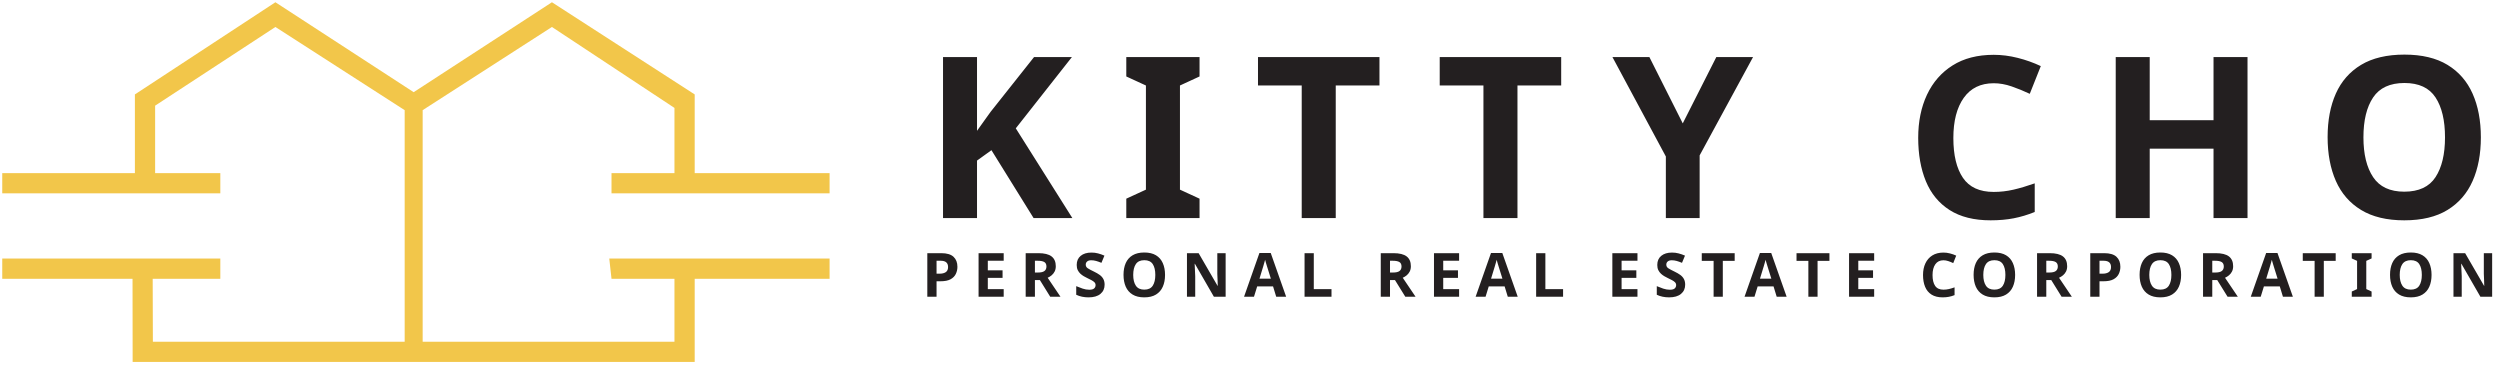
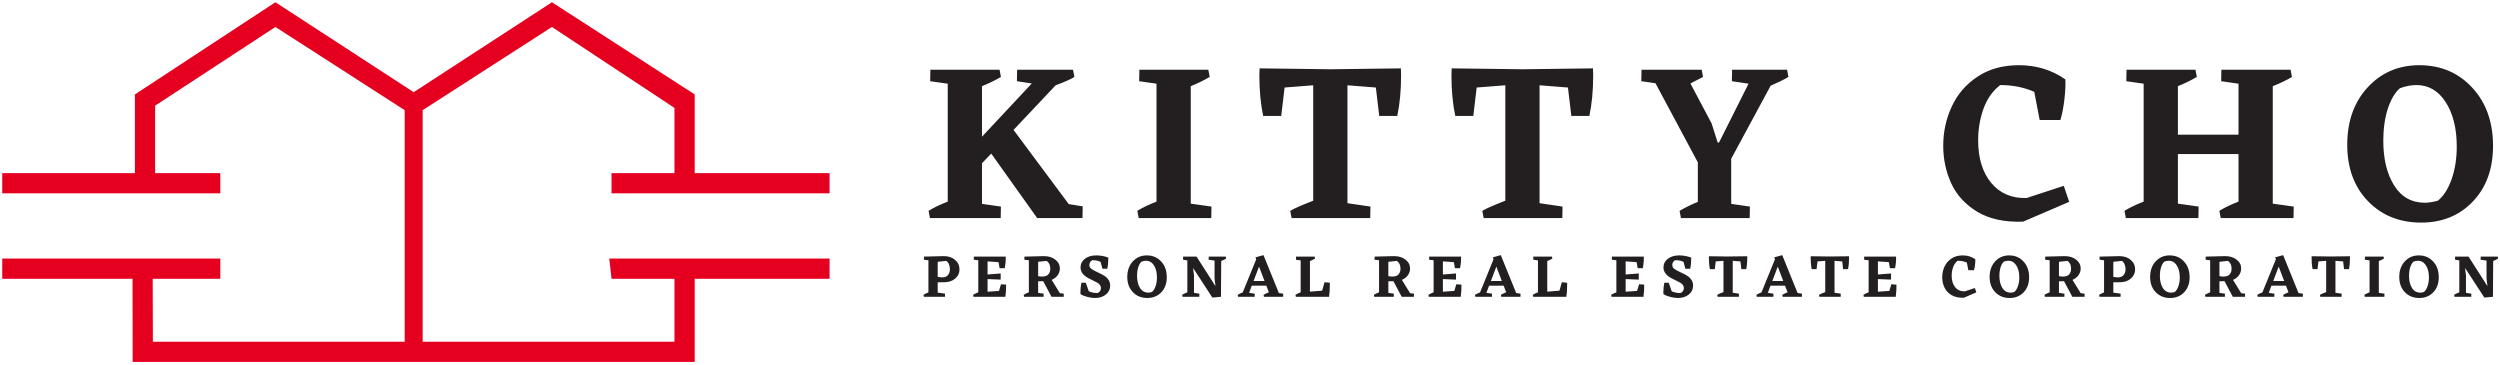
- <svg xmlns="http://www.w3.org/2000/svg" id="id" version="1.1" viewBox="0 0 1112 162" xml:space="preserve" fill="#231f20">
-   <g>
-     <path d="m1 115h97v9h-30.083l0.083 28h112v-103l-57.5-37-53.5 35v30h29v9h-97v-9h59v-35l62.5-41 61.5 40 61.5-40 63.5 41v35h60v9h-97v-9h28v-29l-54.5-36-57.5 37v103h112v-28h-28l-1-9h98v9h-60v37h-250l-0.048-37h-57.952z" fill="#f2c64a" />
-     <text transform="scale(.9997 1.0003)" x="410.55" y="96.966" font-family="'Mirantz W05 t'" font-size="100.26px" letter-spacing="20.8px" stroke-width="8.355" xml:space="preserve">
-       <tspan x="410.55" y="96.966" font-family="Eczar" font-weight="600" letter-spacing="20.8px" stroke-width="8.355">KITTY CHO</tspan>
-     </text>
-     <text x="410.033" y="132" font-family="Eczar" font-size="27.149px" font-weight="600" letter-spacing="5.75px" stroke-width="1.018" xml:space="preserve">
-       <tspan x="410.033" y="132" letter-spacing="5.75px" stroke-width="1.018">PERSONAL REAL ESTATE CORPORATION</tspan>
-     </text>
-   </g>
+ <svg xmlns="http://www.w3.org/2000/svg" id="id" fill="#231f20" viewBox="0 0 1112 162">
+   <path d="M1 115h97v9H67.917L68 152h112V49l-57.5-37L69 47v30h29v9H1v-9h59V42l62.5-41L184 41l61.5-40L309 42v35h60v9h-97v-9h28V48l-54.5-36L188 49v103h112v-28h-28l-1-9h98v9h-60v37H59l-.048-37H1z" fill="#e60020" />
+   <path d="M417.09 125.57v4.588l3.258.462-.027 1.384h-9.394l-.163-.868q.842-.516 2.2-1.086v-14.28l-2.01-.245.028-1.384 8.769-.218q3.149 0 5.077 1.684 1.954 1.656 1.954 4.208 0 2.416-1.846 4.045t-4.751 1.683zm0-9.122v6.706q1.086.217 2.09.217 1.657 0 2.498-1.032.842-1.059.842-2.579 0-1.167-.435-2.226-.434-1.059-1.221-1.493zm30.428 10.154q.054 2.66-.326 5.402h-14.199l-.163-.868q.788-.516 2.308-1.113V115.77l-2.009-.245.027-1.384h14.172q.136 2.226-.434 5.158h-2.28l-.462-2.688-4.887-.353v5.837l5.837-.461v2.742l-5.837-.245v5.62l5.077-.353.896-2.959zm25.65 4.018l-.027 1.384h-5.43l-3.692-6.923-2.254.028v5.158l2.444.353-.028 1.385h-8.687l-.163-.87q.787-.515 2.308-1.112V115.77l-2.01-.245.028-1.384 8.66-.217q3.122 0 5.104 1.574 2.01 1.575 2.01 3.937 0 1.602-.978 2.986-.977 1.358-2.66 2.063l3.637 5.919zm-11.403-7.792q.923.19 1.765.19 1.927 0 2.769-.977.869-.978.869-2.525 0-2.39-1.63-3.475l-3.773.407zm32.03 4.262q0 2.417-1.928 3.937-1.9 1.52-4.805 1.52-1.575 0-3.42-.488-1.847-.462-3.042-1.25l-.027-.76q0-2.253.435-4.289h1.954l1.33 3.801q1.711.787 3.91.787 1.493-.705 1.493-2.28 0-1.439-1.764-2.416l-4.073-2.064q-3.23-1.846-3.23-4.642 0-2.362 1.954-3.855 1.955-1.494 5.023-1.494 2.715 0 5.375.978 0 2.878-.461 4.968h-2.172l-.787-3.04q-1.575-.815-3.774-.76-1.249.786-1.249 2.198 0 .815.706 1.493.733.652 2.932 1.657 2.226 1.004 3.258 1.737 1.059.706 1.71 1.765.652 1.031.652 2.497zm16.311-13.493q3.882 0 6.38 2.715 2.498 2.688 2.498 7.005 0 4.154-2.444 6.706-2.416 2.524-6.217 2.524-3.91 0-6.407-2.579-2.498-2.579-2.498-6.787 0-4.235 2.444-6.896 2.47-2.687 6.244-2.687zm-2.335 2.77q-.896.76-1.466 2.47-.543 1.71-.543 3.855 0 3.285 1.303 5.376 1.304 2.09 3.72 2.09.624 0 1.547-.244 1.032-.814 1.656-2.579.625-1.765.625-3.937 0-3.285-1.33-5.348-1.33-2.063-3.53-2.063-.923 0-1.982.38zm37.623-1.358q-.841.516-2.199 1.086l-.109 15.91-3.828.352-8.579-13.167.408 3.34v7.737l2.389.353-.027 1.385h-7.466l-.163-.87q.787-.515 2.307-1.112v-14.2l-1.9-.298.027-1.385h6.027l-.027.028 8.389 13.113-.407-3.448v-7.928l-2.634-.38.028-1.384h7.601zm25.38 15.611l-.028 1.385h-8.552l-.163-.869q.76-.461 2.362-1.14l-1.14-2.932h-6.462l-1.194 3.203 2.498.353-.028 1.385h-7.384l-.163-.869q.814-.516 2.253-1.086l6-14.742-.325-.842 3.556-.977 6.842 16.86zm-8.308-5.62l-2.444-6.407L557.58 125zm29.044 1.738q0 3.258-.353 5.267h-14.77l-.162-.869q.787-.516 2.307-1.113v-14.199l-2.09-.299.027-1.384h8.308l.163.869q-1.005.597-2.28 1.113v13.602l5.429-.435 1.059-3.746 2.362.217zm37.427 3.882l-.028 1.385h-5.43l-3.692-6.923-2.253.027v5.158l2.443.353-.027 1.385h-8.688l-.162-.869q.787-.516 2.307-1.113V115.77l-2.009-.244.027-1.385 8.66-.217q3.123 0 5.105 1.575 2.009 1.574 2.009 3.936 0 1.602-.977 2.987-.978 1.357-2.661 2.063l3.638 5.918zm-11.403-7.792q.923.19 1.764.19 1.928 0 2.77-.977.868-.977.868-2.525 0-2.389-1.629-3.475l-3.773.407zm32.519 3.774q.054 2.66-.326 5.403h-14.2l-.162-.869q.787-.516 2.308-1.113V115.77l-2.01-.244.028-1.385h14.172q.136 2.226-.435 5.158h-2.28l-.462-2.688-4.886-.352v5.837l5.837-.462v2.742l-5.837-.244v5.62l5.076-.353.896-2.96zm26.275 4.018l-.028 1.385h-8.551l-.163-.869q.76-.462 2.362-1.14l-1.14-2.932h-6.462l-1.195 3.203 2.498.353-.027 1.385h-7.385l-.163-.869q.815-.516 2.254-1.086l6-14.742-.326-.842 3.556-.977 6.842 16.86zM668.02 125l-2.443-6.407-2.444 6.407zm29.044 1.738q0 3.258-.353 5.267h-14.769l-.163-.869q.788-.516 2.308-1.113v-14.2l-2.09-.298.027-1.384h8.307l.163.868q-1.004.598-2.28 1.114v13.602l5.43-.435 1.058-3.746 2.362.217zm34.278-.136q.054 2.66-.326 5.403h-14.199l-.163-.869q.788-.516 2.308-1.113V115.77l-2.009-.244.027-1.385h14.172q.136 2.226-.434 5.158h-2.28l-.462-2.688-4.887-.352v5.837l5.837-.462v2.742l-5.837-.244v5.62l5.077-.353.896-2.96zm21.741.489q0 2.416-1.928 3.936-1.9 1.52-4.805 1.52-1.575 0-3.42-.488-1.847-.461-3.041-1.249l-.028-.76q0-2.253.435-4.29h1.954l1.33 3.801q1.711.788 3.91.788 1.493-.706 1.493-2.28 0-1.44-1.764-2.417l-4.073-2.063q-3.23-1.846-3.23-4.643 0-2.362 1.954-3.855 1.955-1.493 5.023-1.493 2.715 0 5.375.977 0 2.878-.461 4.968h-2.172l-.787-3.04q-1.575-.815-3.774-.76-1.249.787-1.249 2.199 0 .814.706 1.493.733.651 2.932 1.656 2.226 1.004 3.258 1.737 1.059.706 1.71 1.765.652 1.032.652 2.498zm24.076-13.113l.027.787q0 2.797-.461 4.941h-2.172l-.408-3.42-3.42-.272v14.199l2.769.407-.027 1.385h-9.475l-.163-.869q.597-.38 2.769-1.222v-13.9l-3.448.272-.407 3.42h-2.172q-.462-2.144-.462-4.94l.028-.788 8.551.109zm24.347 16.642l-.027 1.384h-8.552l-.163-.868q.76-.462 2.362-1.14l-1.14-2.933h-6.462l-1.194 3.204 2.497.353-.027 1.384h-7.384l-.163-.868q.814-.516 2.253-1.086l6-14.742-.326-.842 3.557-.977 6.841 16.86zm-8.308-5.62l-2.443-6.407-2.443 6.407zm29.234-11.022l.028.787q0 2.797-.462 4.941h-2.172l-.407-3.42-3.42-.272v14.2l2.768.406-.027 1.385h-9.475l-.163-.869q.598-.38 2.77-1.221v-13.9l-3.448.271-.408 3.42h-2.172q-.461-2.144-.461-4.94l.027-.788 8.552.109zm21.116 12.624q.055 2.66-.325 5.403h-14.2l-.162-.87q.787-.515 2.307-1.112V115.77l-2.009-.245.028-1.384h14.172q.135 2.226-.435 5.158h-2.28l-.462-2.688-4.887-.353v5.837l5.837-.461v2.742l-5.837-.244v5.62l5.077-.354.896-2.959zm35.527 3.448l-5.565 2.389q-3.34.109-5.511-1.195-2.145-1.303-3.123-3.393-.977-2.118-.977-4.561 0-2.498 1.032-4.724t3.095-3.584q2.063-1.384 4.995-1.384 3.15 0 5.593 1.71.054.869-.109 2.335t-.488 2.552h-2.498l-.652-3.394q-1.873-.814-4.1-.814-1.33 1.004-2.008 2.823-.652 1.82-.652 3.828 0 3.231 1.575 5.131t4.262 1.82l4.48-1.467zm14.601-16.452q3.883 0 6.38 2.715 2.498 2.688 2.498 7.004 0 4.154-2.443 6.706-2.417 2.525-6.217 2.525-3.91 0-6.408-2.58-2.497-2.578-2.497-6.786 0-4.236 2.443-6.896 2.47-2.688 6.244-2.688zm-2.334 2.77q-.896.76-1.466 2.47-.543 1.71-.543 3.855 0 3.285 1.303 5.375t3.72 2.09q.624 0 1.547-.243 1.031-.815 1.656-2.58.624-1.764.624-3.936 0-3.285-1.33-5.349-1.33-2.063-3.53-2.063-.923 0-1.981.38zm35.885 14.252l-.028 1.385h-5.43l-3.692-6.923-2.253.027v5.158l2.443.353-.027 1.385h-8.687l-.163-.869q.787-.516 2.307-1.113V115.77l-2.009-.244.028-1.385 8.66-.217q3.122 0 5.104 1.574 2.009 1.575 2.009 3.937 0 1.602-.977 2.986-.978 1.358-2.66 2.064l3.637 5.918zm-11.403-7.792q.923.19 1.764.19 1.928 0 2.77-.977.868-.977.868-2.525 0-2.389-1.629-3.475l-3.773.407zm24.184 2.742v4.589l3.257.461-.027 1.385h-9.393l-.163-.87q.841-.515 2.199-1.085v-14.28l-2.01-.244.028-1.385 8.77-.217q3.149 0 5.076 1.683 1.955 1.656 1.955 4.208 0 2.416-1.846 4.045-1.846 1.63-4.751 1.683zm0-9.122v6.706q1.086.217 2.09.217 1.656 0 2.498-1.031.841-1.06.841-2.58 0-1.167-.434-2.226t-1.222-1.493zm25.053-2.85q3.882 0 6.38 2.715 2.497 2.687 2.497 7.004 0 4.154-2.443 6.706-2.416 2.525-6.217 2.525-3.91 0-6.407-2.58-2.498-2.579-2.498-6.787 0-4.235 2.443-6.896 2.47-2.687 6.245-2.687zm-2.335 2.769q-.896.76-1.466 2.47-.543 1.71-.543 3.856 0 3.285 1.303 5.375t3.72 2.09q.624 0 1.547-.244 1.032-.814 1.656-2.579.624-1.765.624-3.937 0-3.285-1.33-5.348-1.33-2.063-3.53-2.063-.922 0-1.981.38zm35.885 14.253l-.027 1.384h-5.43l-3.692-6.923-2.254.028v5.158l2.443.353-.027 1.384h-8.687l-.163-.868q.787-.516 2.307-1.113V115.77l-2.009-.245.028-1.384 8.66-.218q3.122 0 5.104 1.575 2.01 1.575 2.01 3.937 0 1.601-.978 2.986-.978 1.357-2.66 2.063l3.637 5.919zm-11.403-7.792q.923.19 1.765.19 1.927 0 2.769-.977.868-.978.868-2.525 0-2.39-1.628-3.475l-3.774.407zm37.107 7.792l-.027 1.384h-8.552l-.163-.868q.76-.462 2.362-1.14l-1.14-2.933h-6.462l-1.194 3.204 2.497.353-.027 1.384h-7.384l-.163-.868q.814-.516 2.253-1.086l6-14.742-.326-.842 3.557-.977 6.841 16.86zm-8.308-5.62l-2.443-6.407-2.444 6.407zm29.234-11.022l.027.787q0 2.797-.461 4.941h-2.172l-.407-3.42-3.421-.272v14.2l2.769.406-.027 1.385h-9.475l-.163-.869q.597-.38 2.77-1.221v-13.9l-3.449.271-.407 3.42h-2.172q-.461-2.144-.461-4.94l.027-.788 8.552.109zm15.361 16.642l-.027 1.385h-8.742l-.163-.87q.788-.515 2.308-1.112v-14.2l-2.09-.298.027-1.384h8.307l.163.868q-1.005.598-2.28 1.113v14.145zm15.28-17.022q3.882 0 6.38 2.715 2.497 2.688 2.497 7.004 0 4.154-2.443 6.706-2.417 2.525-6.218 2.525-3.909 0-6.407-2.58-2.497-2.578-2.497-6.786 0-4.236 2.443-6.896 2.47-2.688 6.244-2.688zm-2.336 2.77q-.895.76-1.466 2.47-.543 1.71-.543 3.855 0 3.285 1.304 5.376 1.303 2.09 3.719 2.09.624 0 1.548-.244 1.031-.815 1.656-2.58.624-1.764.624-3.936 0-3.285-1.33-5.349-1.33-2.063-3.53-2.063-.923 0-1.982.38zm37.623-1.358q-.841.516-2.199 1.086l-.108 15.909-3.828.353-8.58-13.167.408 3.34v7.737l2.389.353-.027 1.384h-7.466l-.163-.869q.787-.515 2.308-1.113v-14.199l-1.9-.298.026-1.385h6.027l-.027.027 8.39 13.113-.408-3.448v-7.927l-2.633-.38.027-1.385h7.602zM481.59 91.785l-.1 5.215h-20.146l-20.447-28.683-4.11 4.312v18.052l8.42 1.204-.1 5.115h-31.472l-.602-3.21q2.907-1.905 8.52-4.111V37.227l-7.818-1.104.1-5.114h30.771l.602 3.209q-3.709 2.206-8.42 4.112v22.465l22.151-23.668-6.615-1.003.1-5.115h24.858l.6 3.21q-2.104 1.403-8.318 3.71L450.82 57.786l24.556 32.995zm57.277.1l-.1 5.115h-32.274l-.601-3.21q2.906-1.905 8.52-4.111V37.227l-7.718-1.103.1-5.115h30.67l.601 3.209q-3.708 2.206-8.42 4.112v52.25zm84.24-61.478l.1 2.909q0 10.33-1.704 18.253h-8.019l-1.503-12.637-12.63-1.003V90.38l10.224 1.504-.1 5.115h-34.98l-.602-3.21q2.205-1.404 10.223-4.513V37.928l-12.729 1.003-1.503 12.637h-8.018q-1.704-7.923-1.704-18.253l.1-2.908 31.572.401zm85.441 0l.1 2.909q0 10.33-1.703 18.253h-8.019l-1.503-12.637-12.63-1.003V90.38l10.224 1.504-.1 5.115h-34.98l-.602-3.21q2.205-1.404 10.223-4.513V37.928l-12.729 1.003-1.503 12.637h-8.018q-1.704-7.923-1.704-18.253l.1-2.908 31.572.401zm61.487 60.274l8.32 1.204-.1 5.114h-30.57l-.602-3.209q3.107-1.905 8.118-4.011V72.228l-18.843-35.202-6.314-.903.1-5.115h26.761l.602 3.21-5.613 2.908 9.421 17.75 2.707 8.526h.6l13.13-26.176-7.416-1.104.1-5.114h24.456l.601 3.209q-2.606 1.604-7.918 3.911l-17.54 32.494zm150.34-.902l-20.547 8.825q-12.328.401-20.347-4.413-7.918-4.814-11.526-12.536-3.608-7.822-3.608-16.849 0-9.226 3.809-17.45 3.809-8.224 11.426-13.238 7.617-5.115 18.442-5.115 11.627 0 20.647 6.319.2 3.209-.401 8.625-.601 5.415-1.804 9.427h-9.221l-2.406-12.536q-6.916-3.009-15.135-3.009-4.911 3.71-7.417 10.43-2.405 6.72-2.405 14.141 0 11.935 5.813 18.955 5.813 7.02 15.736 6.72l16.538-5.416zm99.875 2.106l-.1 5.114h-32.374l-.601-3.209q2.907-1.905 8.52-4.112v-21.16H968.73V90.58l9.222 1.304-.1 5.115h-32.275l-.601-3.21q2.907-1.905 8.52-4.111V37.227l-7.718-1.104.1-5.114h30.67l.602 3.209q-3.709 2.206-8.42 4.112v21.562h26.962V37.226l-7.717-1.103.1-5.115h30.77l.602 3.21q-3.207 2.005-8.52 4.111V90.58zm55.874-62.882q14.333 0 23.554 10.029 9.222 9.928 9.222 25.875 0 15.344-9.021 24.772-8.92 9.327-22.953 9.327-14.433 0-23.654-9.528t-9.221-25.073q0-15.645 9.02-25.474 9.121-9.929 23.053-9.929zm-8.62 10.23q-3.307 2.808-5.412 9.126-2.004 6.318-2.004 14.241 0 12.135 4.81 19.857 4.812 7.722 13.733 7.722 2.305 0 5.713-.902 3.809-3.009 6.114-9.528t2.305-14.542q0-12.135-4.911-19.757-4.911-7.622-13.03-7.622-3.408 0-7.317 1.404z" />
</svg>
